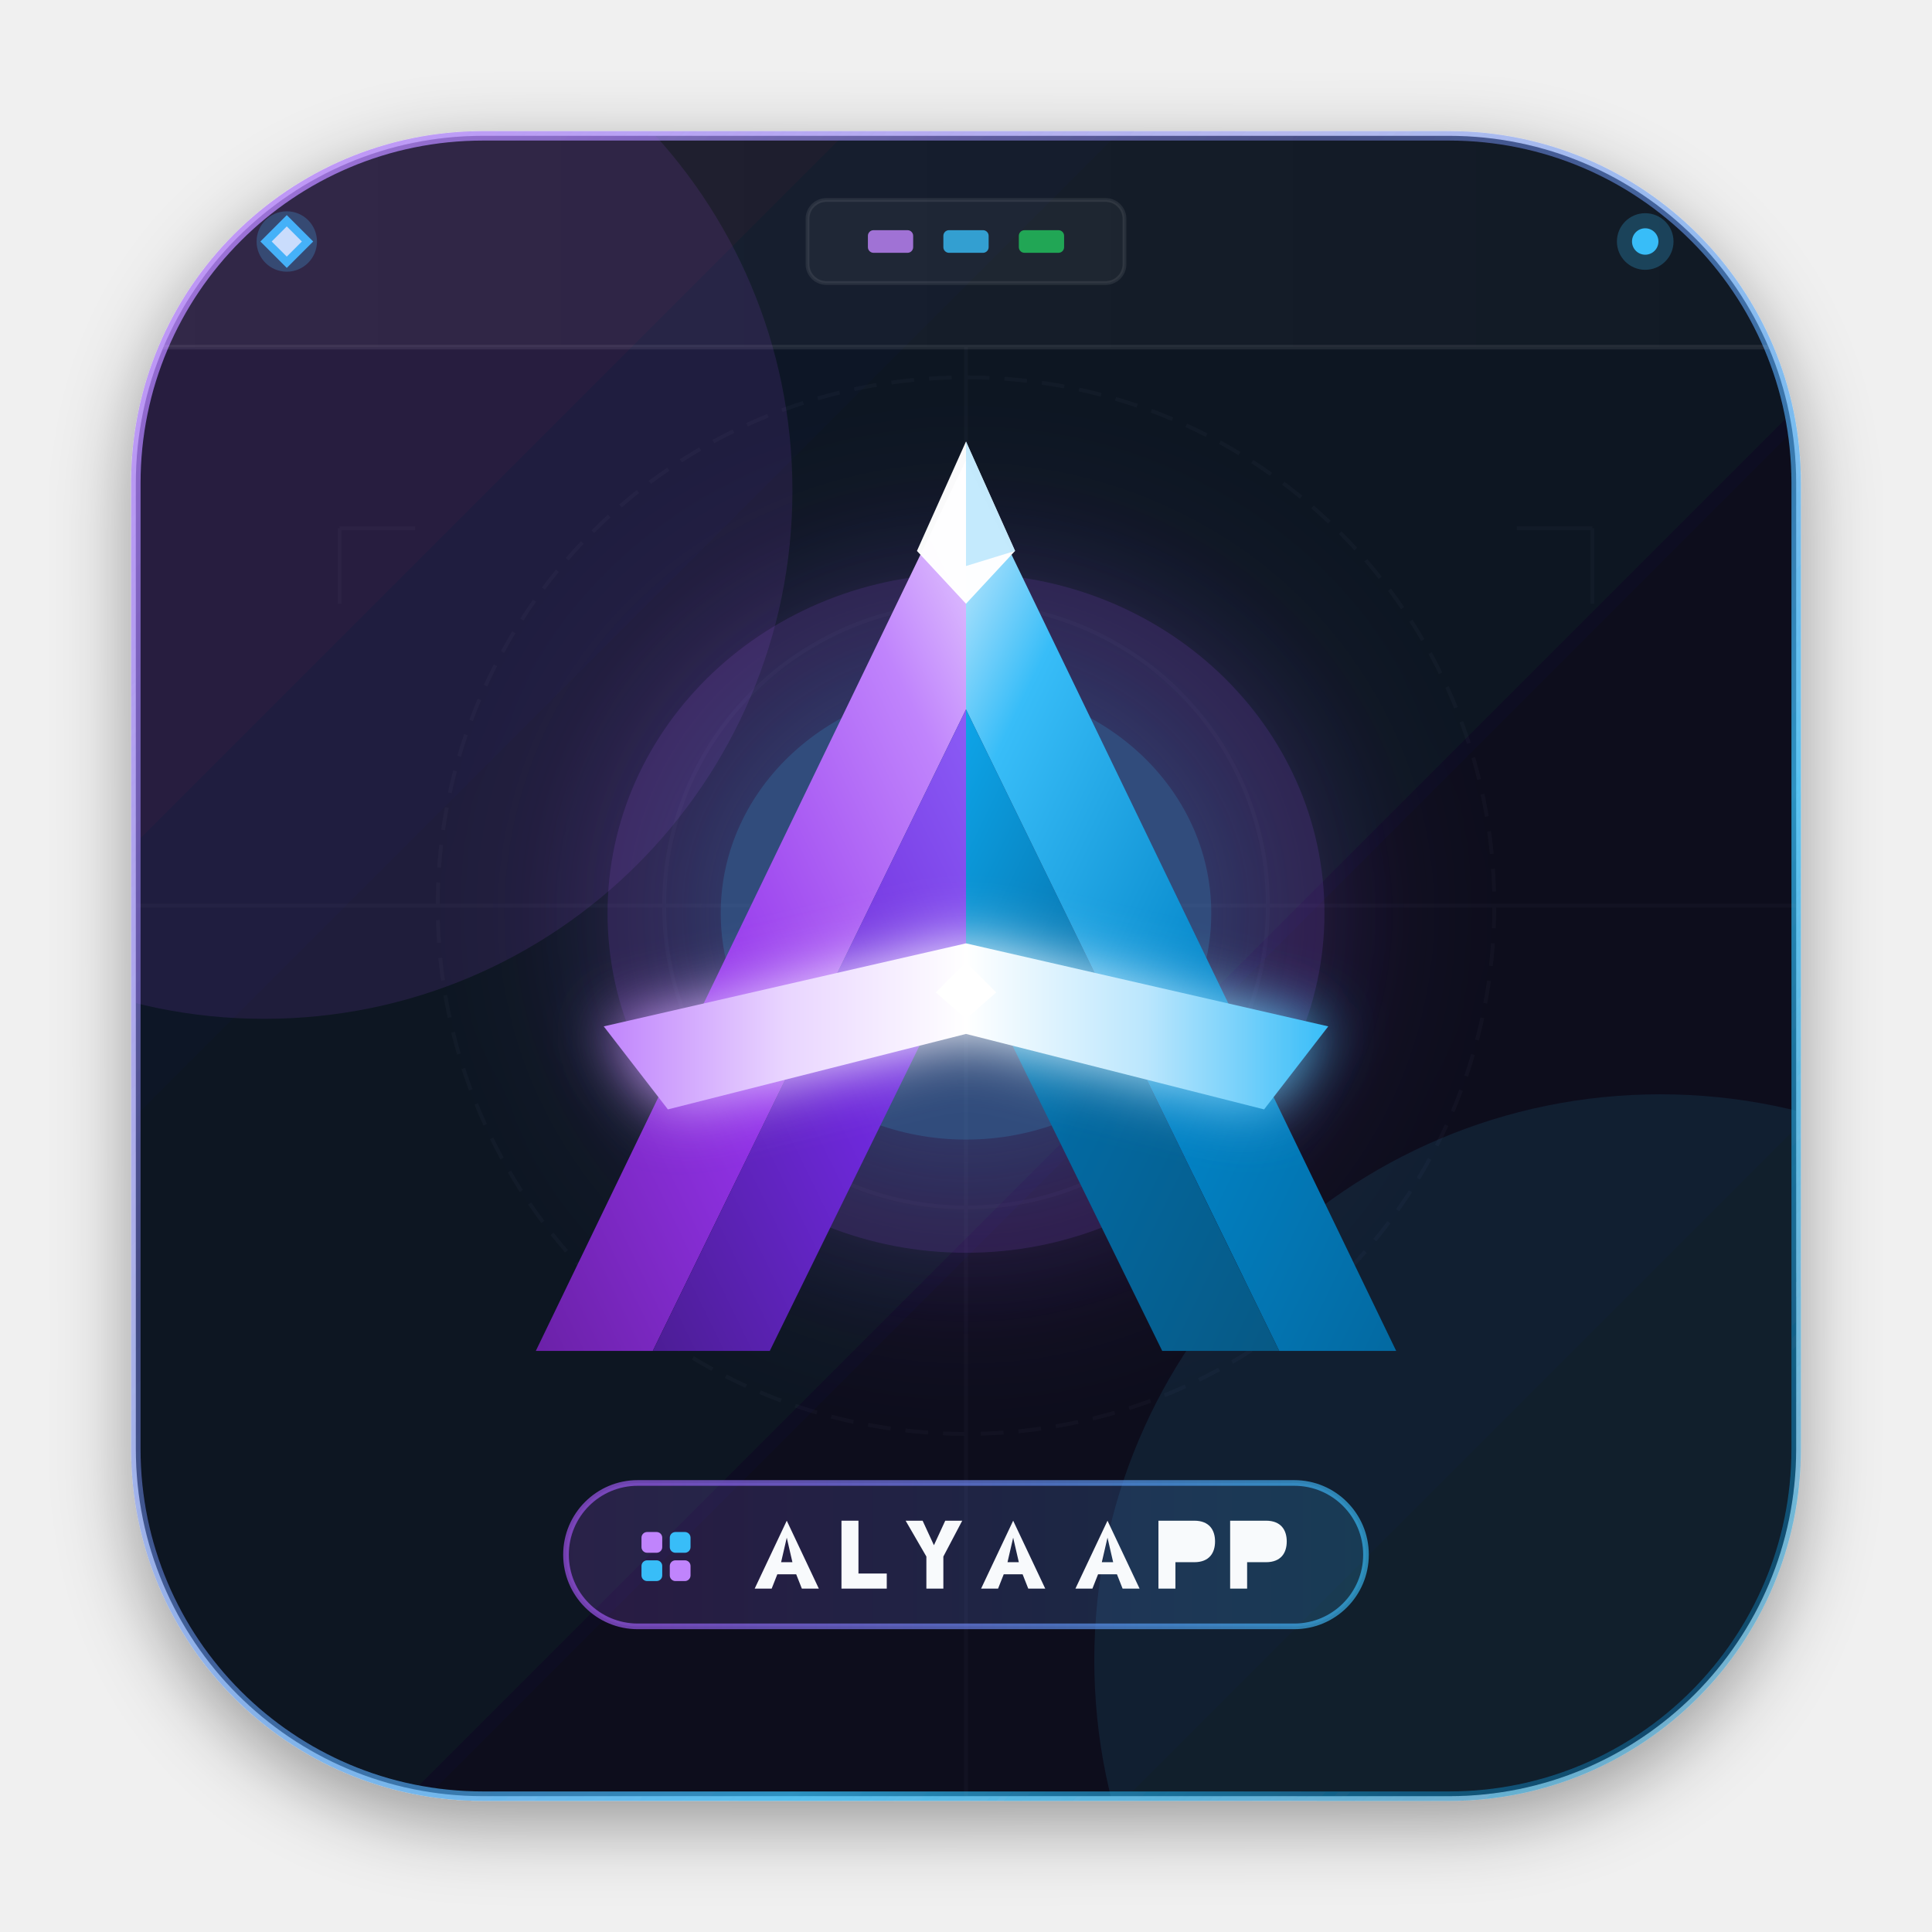
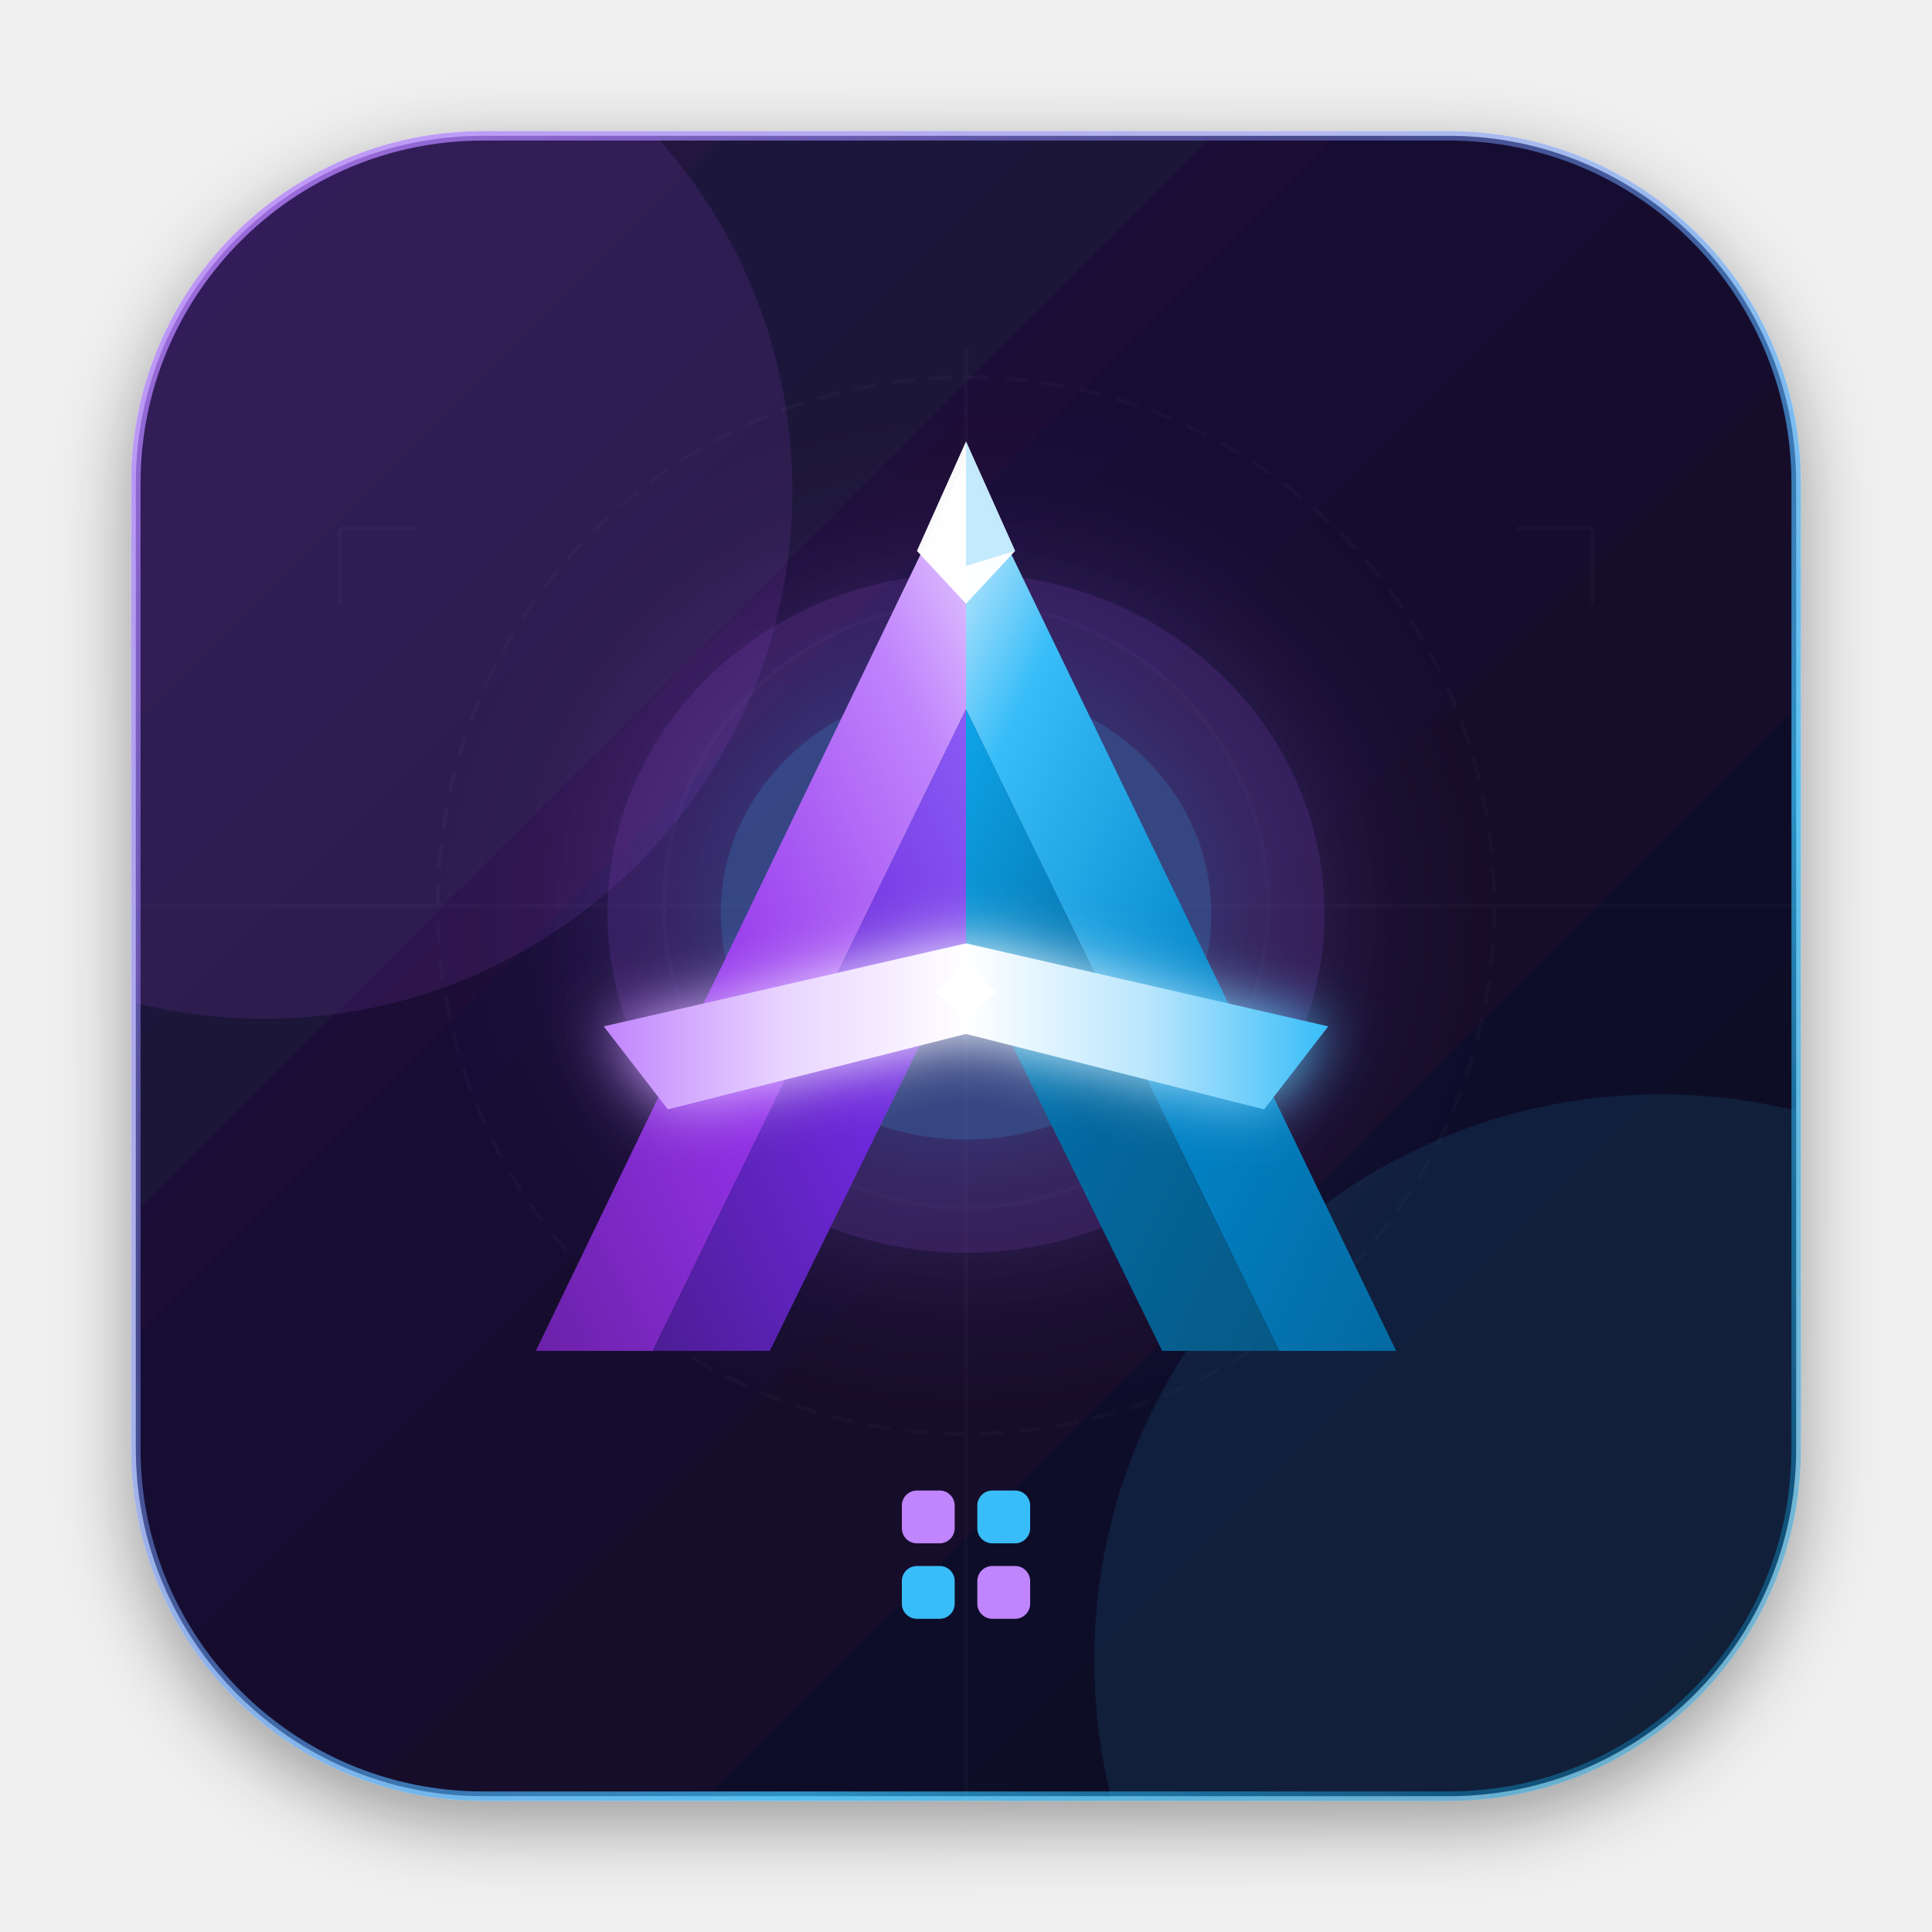
<svg xmlns="http://www.w3.org/2000/svg" viewBox="0 0 512 512" width="512" height="512">
  <defs>
    <linearGradient id="chassis-surface" x1="0%" y1="0%" x2="100%" y2="100%">
-       <stop offset="0%" stop-color="#141928" />
-       <stop offset="50%" stop-color="#0e1322" />
-       <stop offset="100%" stop-color="#070a14" />
+       <stop offset="0%" stop-color="#251647" />
+       <stop offset="50%" stop-color="#150f2e" />
+       <stop offset="100%" stop-color="#0b1023" />
    </linearGradient>
    <linearGradient id="chassis-stroke" x1="0%" y1="0%" x2="100%" y2="100%">
      <stop offset="0%" stop-color="#c084fc" stop-opacity="0.85" />
      <stop offset="35%" stop-color="#818cf8" stop-opacity="0.45" />
      <stop offset="70%" stop-color="#38bdf8" stop-opacity="0.75" />
      <stop offset="100%" stop-color="#0284c7" stop-opacity="0.3" />
-     </linearGradient>
-     <linearGradient id="header-surface" x1="0%" y1="0%" x2="100%" y2="0%">
-       <stop offset="0%" stop-color="rgba(255, 255, 255, 0.05)" />
-       <stop offset="100%" stop-color="rgba(255, 255, 255, 0.015)" />
    </linearGradient>
    <linearGradient id="left-outer" x1="0%" y1="100%" x2="100%" y2="0%">
      <stop offset="0%" stop-color="#6b21a8" />
      <stop offset="40%" stop-color="#9333ea" />
      <stop offset="80%" stop-color="#c084fc" />
      <stop offset="100%" stop-color="#e9d5ff" />
    </linearGradient>
    <linearGradient id="left-inner" x1="0%" y1="100%" x2="100%" y2="0%">
      <stop offset="0%" stop-color="#4c1d95" />
      <stop offset="50%" stop-color="#6d28d9" />
      <stop offset="100%" stop-color="#8b5cf6" />
    </linearGradient>
    <linearGradient id="right-outer" x1="100%" y1="100%" x2="0%" y2="0%">
      <stop offset="0%" stop-color="#0369a1" />
      <stop offset="40%" stop-color="#0284c7" />
      <stop offset="80%" stop-color="#38bdf8" />
      <stop offset="100%" stop-color="#e0f2fe" />
    </linearGradient>
    <linearGradient id="right-inner" x1="100%" y1="100%" x2="0%" y2="0%">
      <stop offset="0%" stop-color="#075985" />
      <stop offset="50%" stop-color="#0369a1" />
      <stop offset="100%" stop-color="#0ea5e9" />
    </linearGradient>
    <linearGradient id="neon-beam" x1="0%" y1="50%" x2="100%" y2="50%">
      <stop offset="0%" stop-color="#c084fc" />
      <stop offset="25%" stop-color="#e9d5ff" />
      <stop offset="50%" stop-color="#ffffff" />
      <stop offset="75%" stop-color="#bae6fd" />
      <stop offset="100%" stop-color="#38bdf8" />
    </linearGradient>
-     <linearGradient id="app-chip-bg" x1="0%" y1="0%" x2="100%" y2="0%">
-       <stop offset="0%" stop-color="rgba(168, 85, 247, 0.18)" />
-       <stop offset="100%" stop-color="rgba(56, 189, 248, 0.18)" />
-     </linearGradient>
-     <linearGradient id="app-chip-border" x1="0%" y1="0%" x2="100%" y2="0%">
-       <stop offset="0%" stop-color="#a855f7" stop-opacity="0.65" />
-       <stop offset="100%" stop-color="#38bdf8" stop-opacity="0.65" />
-     </linearGradient>
    <filter id="chassis-shadow" x="-20%" y="-20%" width="140%" height="140%">
      <feDropShadow dx="0" dy="22" stdDeviation="26" flood-color="#000000" flood-opacity="0.6" />
      <feDropShadow dx="0" dy="6" stdDeviation="10" flood-color="#000000" flood-opacity="0.38" />
    </filter>
    <filter id="prism-ambient" x="-40%" y="-40%" width="180%" height="180%">
      <feGaussianBlur stdDeviation="22" result="blur" />
      <feMerge>
        <feMergeNode in="blur" />
        <feMergeNode in="SourceGraphic" />
      </feMerge>
    </filter>
    <filter id="beam-glow" x="-40%" y="-40%" width="180%" height="180%">
      <feGaussianBlur stdDeviation="8" result="blur" />
      <feMerge>
        <feMergeNode in="blur" />
        <feMergeNode in="SourceGraphic" />
      </feMerge>
    </filter>
    <clipPath id="chassis-clip">
      <rect x="36" y="36" width="440" height="440" rx="92" />
    </clipPath>
  </defs>
  <g filter="url(#chassis-shadow)">
    <rect x="36" y="36" width="440" height="440" rx="92" fill="url(#chassis-surface)" stroke="url(#chassis-stroke)" stroke-width="2.5" />
  </g>
  <g clip-path="url(#chassis-clip)">
-     <rect x="36" y="36" width="440" height="56" fill="url(#header-surface)" />
-     <line x1="36" y1="92" x2="476" y2="92" stroke="rgba(255, 255, 255, 0.08)" stroke-width="1.2" />
-     <polygon points="76,57 83,64 76,71 69,64" fill="#38bdf8" />
-     <polygon points="76,60 80,64 76,68 72,64" fill="#ffffff" />
-     <circle cx="76" cy="64" r="8" fill="#38bdf8" opacity="0.25" />
-     <g transform="translate(256, 64)">
-       <rect x="-42" y="-11" width="84" height="22" rx="5" fill="rgba(255, 255, 255, 0.04)" stroke="rgba(255, 255, 255, 0.08)" stroke-width="1" />
-       <rect x="-26" y="-3" width="12" height="6" rx="1.5" fill="#c084fc" opacity="0.8" />
-       <rect x="-6" y="-3" width="12" height="6" rx="1.5" fill="#38bdf8" opacity="0.8" />
-       <rect x="14" y="-3" width="12" height="6" rx="1.5" fill="#22c55e" opacity="0.8" />
-     </g>
-     <circle cx="436" cy="64" r="3.5" fill="#38bdf8" />
-     <circle cx="436" cy="64" r="7.5" fill="#38bdf8" opacity="0.25" />
    <g opacity="0.04" stroke="#94a3b8" stroke-width="1">
      <line x1="256" y1="92" x2="256" y2="476" />
      <line x1="36" y1="240" x2="476" y2="240" />
      <circle cx="256" cy="240" r="80" fill="none" stroke="#94a3b8" />
      <circle cx="256" cy="240" r="140" fill="none" stroke="#94a3b8" stroke-dasharray="6 4" />
      <line x1="90" y1="140" x2="110" y2="140" />
      <line x1="90" y1="140" x2="90" y2="160" />
      <line x1="422" y1="140" x2="402" y2="140" />
      <line x1="422" y1="140" x2="422" y2="160" />
    </g>
    <circle cx="70" cy="130" r="140" fill="#a855f7" opacity="0.12" />
    <circle cx="440" cy="440" r="150" fill="#38bdf8" opacity="0.1" />
  </g>
  <g transform="translate(0, 16)">
    <ellipse cx="256" cy="226" rx="95" ry="90" fill="#a855f7" opacity="0.22" filter="url(#prism-ambient)" />
    <ellipse cx="256" cy="226" rx="65" ry="60" fill="#38bdf8" opacity="0.26" filter="url(#prism-ambient)" />
    <g id="alya-prism">
      <polygon points="256,106 142,342 173,342 256,172" fill="url(#left-outer)" />
      <polygon points="256,172 173,342 204,342 256,236" fill="url(#left-inner)" />
      <polygon points="256,106 370,342 339,342 256,172" fill="url(#right-outer)" />
      <polygon points="256,172 339,342 308,342 256,236" fill="url(#right-inner)" />
      <g filter="url(#beam-glow)">
        <polygon points="160,256 256,234 352,256 335,278 256,258 177,278" fill="url(#neon-beam)" />
        <polygon points="256,239 264,247 256,254 248,247" fill="#ffffff" />
      </g>
      <polygon points="256,101 269,130 256,144 243,130" fill="#ffffff" opacity="0.98" />
      <polygon points="256,101 269,130 256,134" fill="#bae6fd" opacity="0.85" />
    </g>
  </g>
  <g transform="translate(256, 412)">
-     <rect x="-106" y="-19" width="212" height="38" rx="19" fill="url(#app-chip-bg)" stroke="url(#app-chip-border)" stroke-width="1.5" />
-     <g transform="translate(-86, -6)">
-       <rect x="0" y="0" width="5.5" height="5.5" rx="1.5" fill="#c084fc" />
-       <rect x="7.5" y="0" width="5.5" height="5.5" rx="1.5" fill="#38bdf8" />
-       <rect x="0" y="7.5" width="5.5" height="5.5" rx="1.5" fill="#38bdf8" />
-       <rect x="7.5" y="7.5" width="5.5" height="5.5" rx="1.5" fill="#c084fc" />
-     </g>
-     <g fill="#f8fafc">
-       <path d="M -56 9 L -47.5 -9 L -39 9 L -43.5 9 L -45 5.2 L -50 5.2 L -51.5 9 Z M -47.5 -4.5 L -49 2 L -46 2 Z" />
-       <path d="M -33 -9 L -28.5 -9 L -28.5 5 L -21 5 L -21 9 L -33 9 Z" />
-       <path d="M -16 -9 L -11.5 -9 L -8.5 -2.5 L -5.5 -9 L -1 -9 L -6 0.5 L -6 9 L -10.5 9 L -10.5 0.5 Z" />
-       <path d="M 4 9 L 12.5 -9 L 21 9 L 16.5 9 L 15 5.2 L 10 5.2 L 8.5 9 Z M 12.5 -4.5 L 11 2 L 14 2 Z" />
-       <path d="M 29 9 L 37.5 -9 L 46 9 L 41.5 9 L 40 5.2 L 35 5.2 L 33.5 9 Z M 37.5 -4.5 L 36 2 L 39 2 Z" />
-       <path d="M 51 9 L 51 -9 L 60.5 -9 C 64.5 -9 66 -6.5 66 -3.5 C 66 -0.5 64.5 2 60.5 2 L 55.5 2 L 55.5 9 Z M 55.5 -5.2 L 60.5 -5.2 C 61.8 -5.2 61.8 -1.8 60.5 -1.8 L 55.5 -1.8 Z" />
-       <path d="M 70 9 L 70 -9 L 79.5 -9 C 83.5 -9 85 -6.5 85 -3.5 C 85 -0.5 83.5 2 79.5 2 L 74.5 2 L 74.5 9 Z M 74.5 -5.2 L 79.5 -5.2 C 80.8 -5.2 80.8 -1.8 79.5 -1.8 L 74.5 -1.8 Z" />
-     </g>
+     <rect x="-17" y="-17" width="14" height="14" rx="4" fill="#c084fc" />
+     <rect x="3" y="-17" width="14" height="14" rx="4" fill="#38bdf8" />
+     <rect x="-17" y="3" width="14" height="14" rx="4" fill="#38bdf8" />
+     <rect x="3" y="3" width="14" height="14" rx="4" fill="#c084fc" />
  </g>
</svg>
